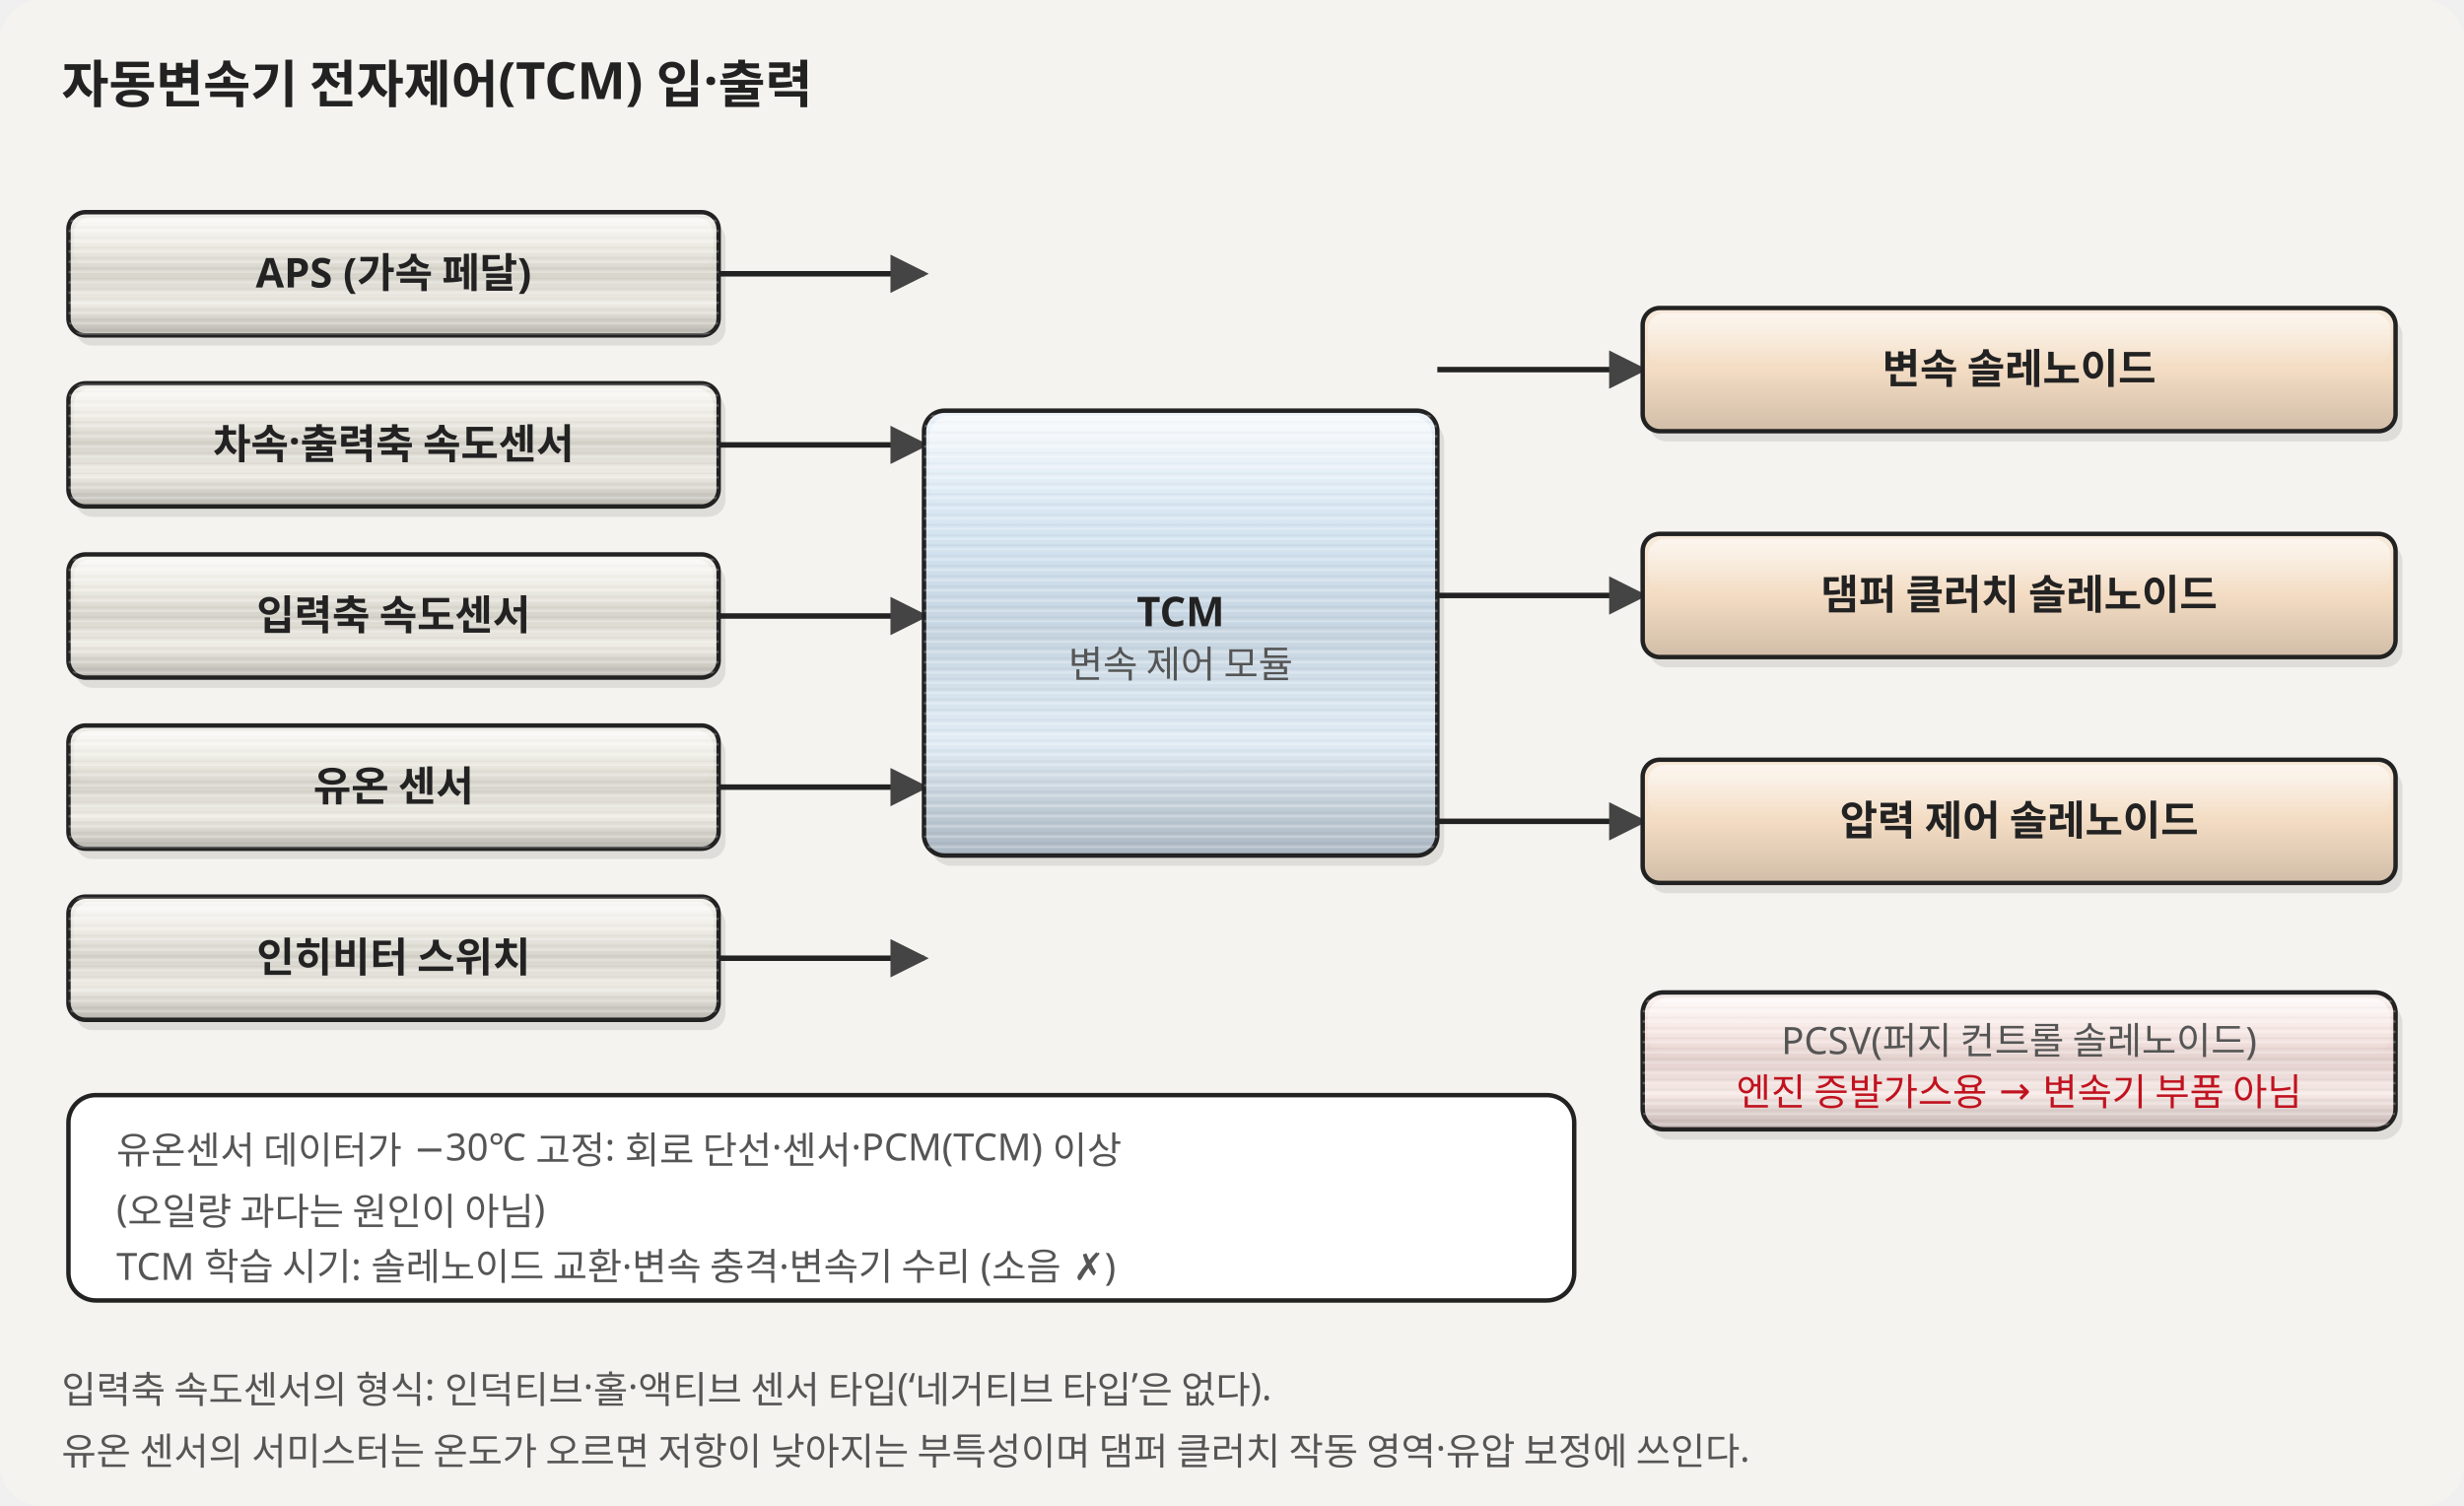
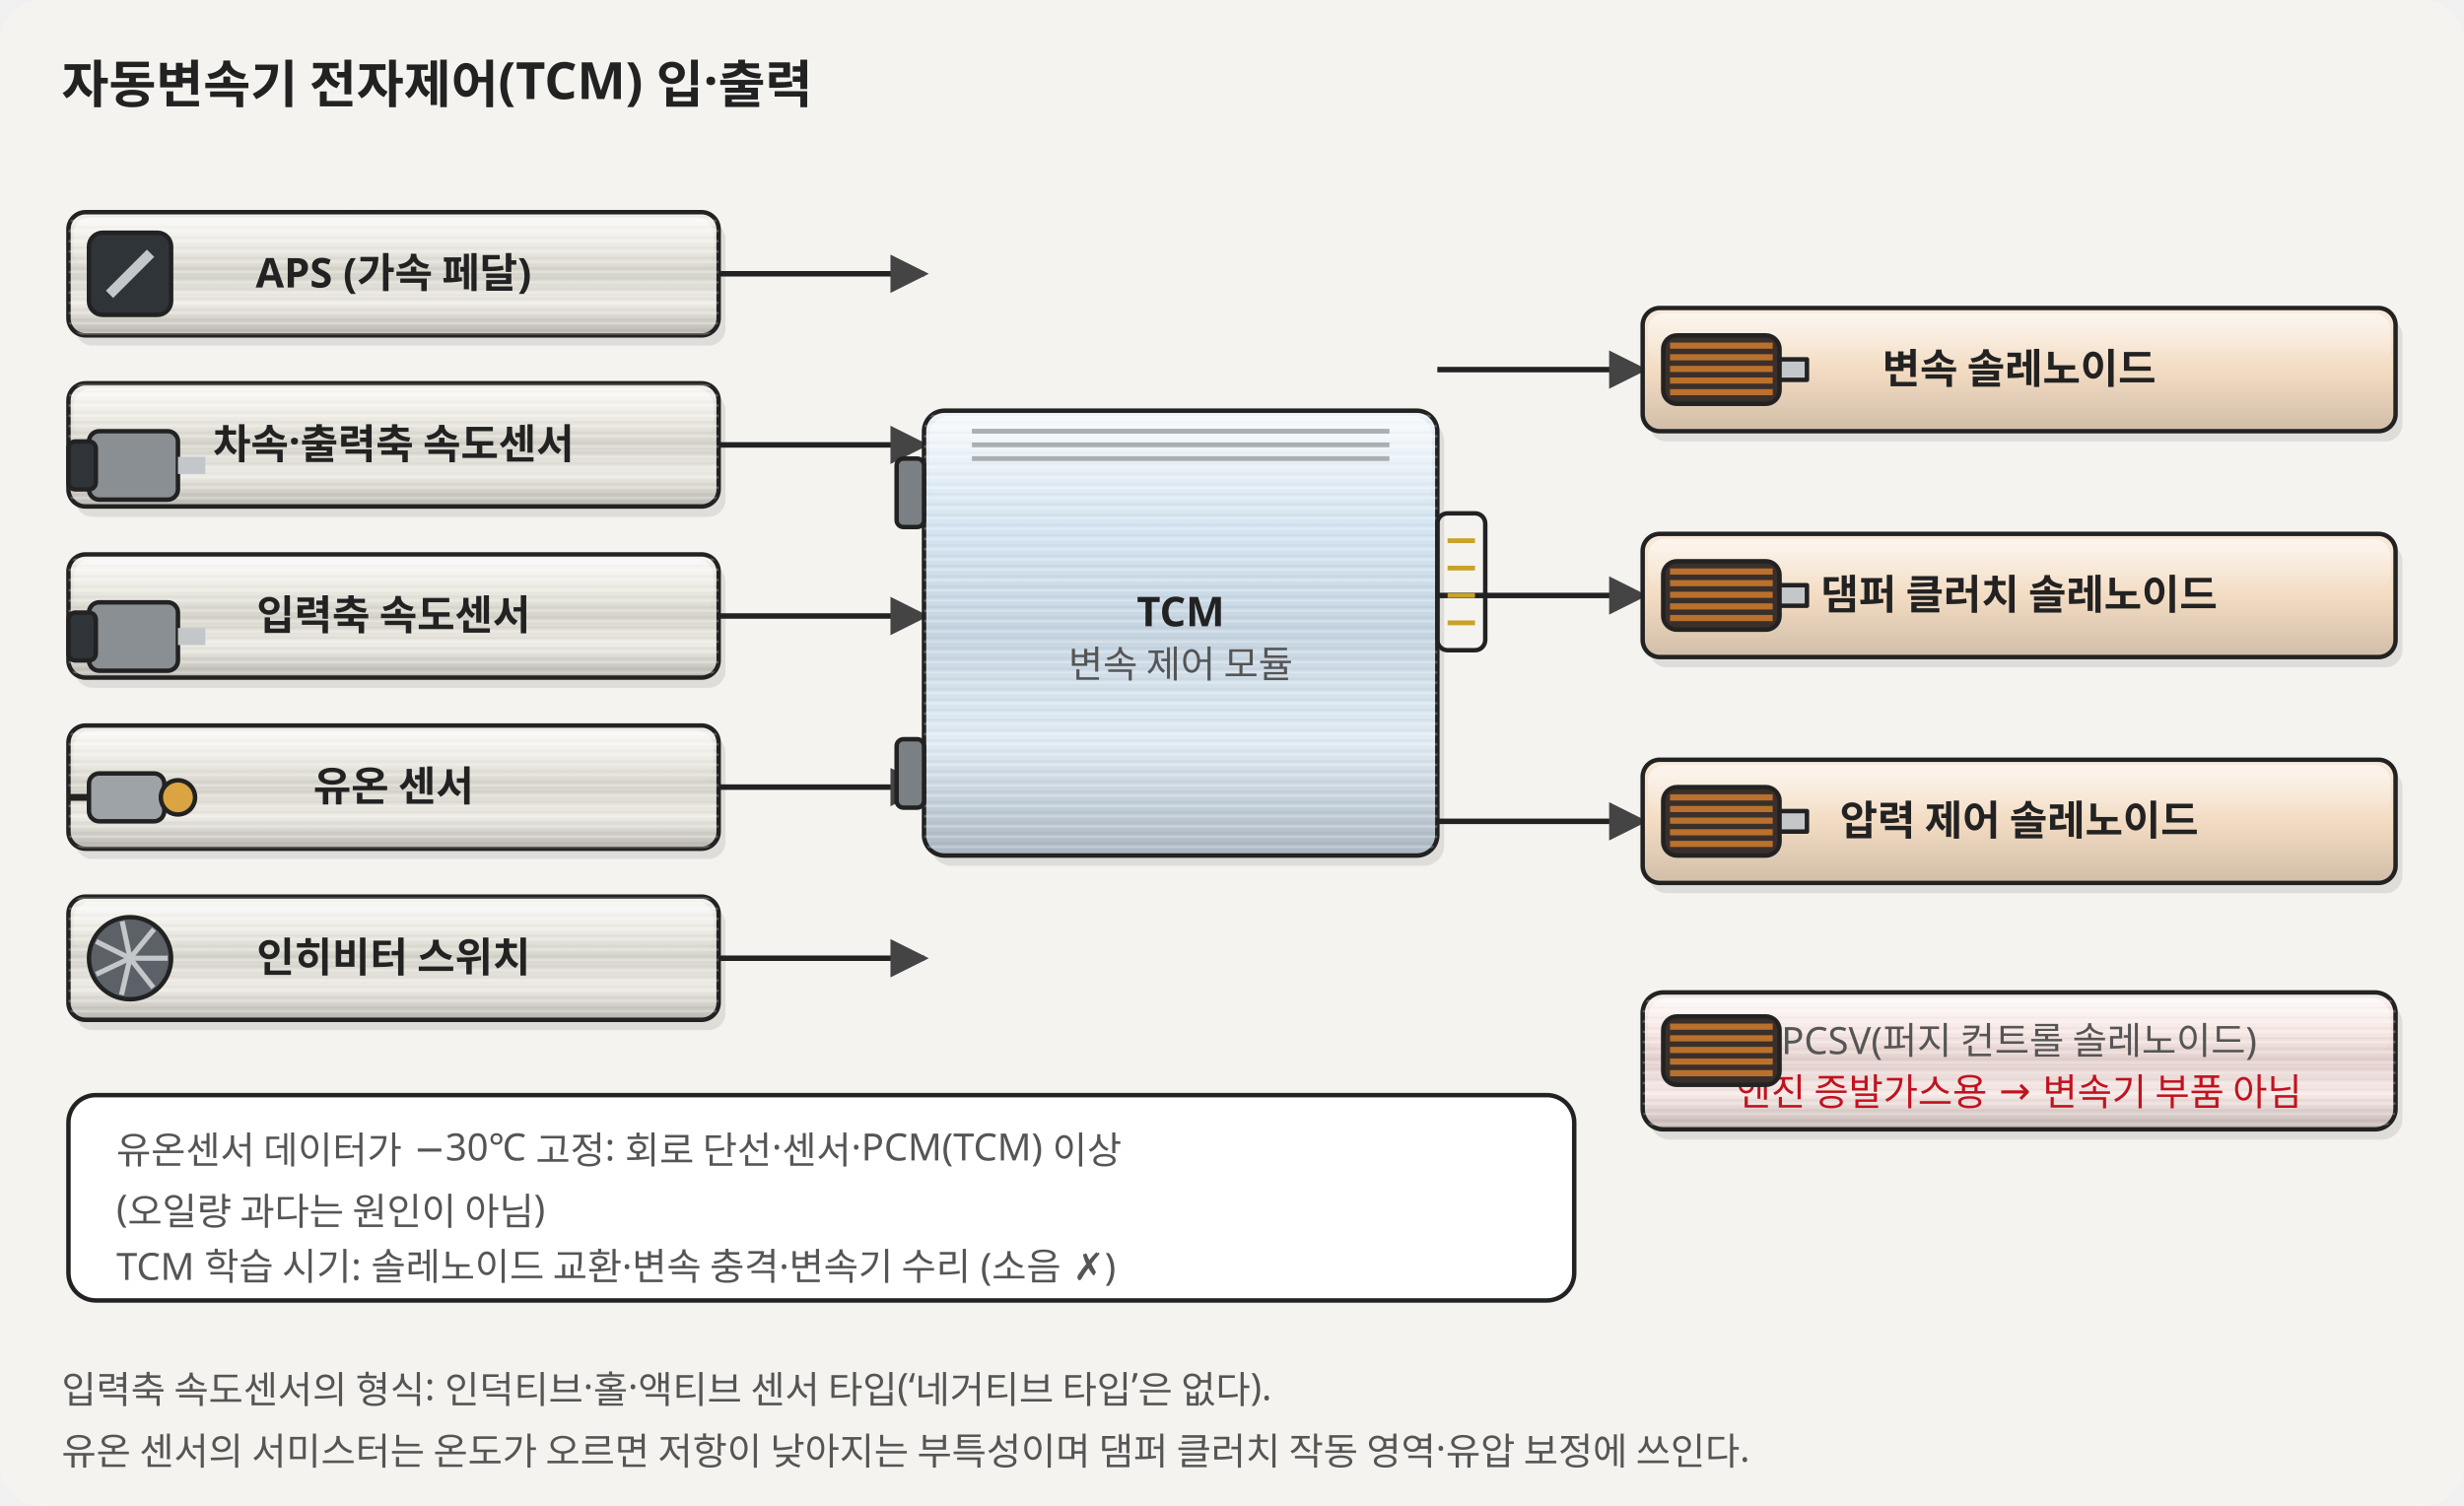
<svg xmlns="http://www.w3.org/2000/svg" viewBox="0 0 720 440" width="720" height="440" role="img" aria-label="TCM에 들어오는 센서 신호와 솔레노이드 출력">
  <style>
text{font:12px "Apple SD Gothic Neo","Malgun Gothic","Noto Sans KR",sans-serif;fill:#222}
.t{font-size:15px;font-weight:700}.n{font-size:11px;fill:#555}
.l{stroke:#444;stroke-width:.8;fill:none}.d{fill:#444}
.o{stroke:#222;stroke-width:1.3;stroke-linejoin:round}
.k{stroke:#222;stroke-width:1;fill:none}
</style>
  <defs>
    <linearGradient id="mat_gl" x1="0" y1="0" x2="0" y2="1">
      <stop offset="0" stop-color="#fff" stop-opacity=".55" />
      <stop offset="1" stop-color="#fff" stop-opacity="0" />
    </linearGradient>
    <pattern id="mat_br" width="6" height="3" patternUnits="userSpaceOnUse">
      <path d="M0,1.5H6" stroke="#fff" stroke-width=".7" opacity=".5" />
      <path d="M0,.4H6" stroke="#000" stroke-width=".5" opacity=".08" />
    </pattern>
    <linearGradient id="mat_e6e4dam" x1="0" y1="0" x2="0" y2="1">
      <stop offset="0" stop-color="#f4f3ee" />
      <stop offset="0.28" stop-color="#e6e4da" />
      <stop offset="0.5" stop-color="#d6d4cb" />
      <stop offset="0.74" stop-color="#eeece5" />
      <stop offset="1" stop-color="#b8b6ae" />
    </linearGradient>
    <linearGradient id="mat_d4e4f1m" x1="0" y1="0" x2="0" y2="1">
      <stop offset="0" stop-color="#ecf3f9" />
      <stop offset="0.28" stop-color="#d4e4f1" />
      <stop offset="0.5" stop-color="#c5d4e0" />
      <stop offset="0.74" stop-color="#e1ecf5" />
      <stop offset="1" stop-color="#aab6c1" />
    </linearGradient>
    <linearGradient id="mat_f3dcc3p" x1="0" y1="0" x2="0" y2="1">
      <stop offset="0" stop-color="#f8ebdc" />
      <stop offset="0.5" stop-color="#f3dcc3" />
      <stop offset="1" stop-color="#d1bda8" />
    </linearGradient>
    <linearGradient id="mat_f4e1ddm" x1="0" y1="0" x2="0" y2="1">
      <stop offset="0" stop-color="#faf2f0" />
      <stop offset="0.28" stop-color="#f4e1dd" />
      <stop offset="0.5" stop-color="#e3d1ce" />
      <stop offset="0.74" stop-color="#f7eae7" />
      <stop offset="1" stop-color="#c3b4b1" />
    </linearGradient>
  </defs>
  <defs>
    <marker id="a" viewBox="0 0 8 8" refX="7" refY="4" markerWidth="7" markerHeight="7" orient="auto">
      <path d="M0,0L8,4L0,8Z" fill="#444" />
    </marker>
    <marker id="r" viewBox="0 0 8 8" refX="7" refY="4" markerWidth="7" markerHeight="7" orient="auto">
      <path d="M0,0L8,4L0,8Z" fill="#c1121f" />
    </marker>
  </defs>
  <rect width="720" height="440" rx="12" fill="#F4F3EF" />
  <text class="t" x="18" y="30">자동변속기 전자제어(TCM) 입·출력</text>
  <rect x="22.0" y="65.0" width="190.0" height="36.0" rx="5" fill="#000" opacity=".09" />
  <rect class="o" x="20" y="62" width="190" height="36" fill="url(#mat_e6e4dam)" rx="5" />
  <rect x="20.0" y="62.0" width="190.0" height="36.0" rx="5" fill="url(#mat_br)" opacity=".5" pointer-events="none" />
  <rect x="21.5" y="63.5" width="187.0" height="15.12" rx="5" fill="url(#mat_gl)" pointer-events="none" />
  <text x="115.0" y="84.0" text-anchor="middle" style="font-weight:700">APS (가속 페달)</text>
  <path d="M210,80H270" stroke="#222" stroke-width="1.6" marker-end="url(#a)" fill="none" />
  <rect x="22.0" y="115.0" width="190.0" height="36.0" rx="5" fill="#000" opacity=".09" />
  <rect class="o" x="20" y="112" width="190" height="36" fill="url(#mat_e6e4dam)" rx="5" />
  <rect x="20.0" y="112.0" width="190.0" height="36.0" rx="5" fill="url(#mat_br)" opacity=".5" pointer-events="none" />
  <rect x="21.5" y="113.5" width="187.0" height="15.12" rx="5" fill="url(#mat_gl)" pointer-events="none" />
  <text x="115.0" y="134.0" text-anchor="middle" style="font-weight:700">차속·출력축 속도센서</text>
  <path d="M210,130H270" stroke="#222" stroke-width="1.6" marker-end="url(#a)" fill="none" />
  <rect x="22.0" y="165.0" width="190.0" height="36.0" rx="5" fill="#000" opacity=".09" />
  <rect class="o" x="20" y="162" width="190" height="36" fill="url(#mat_e6e4dam)" rx="5" />
  <rect x="20.0" y="162.0" width="190.0" height="36.0" rx="5" fill="url(#mat_br)" opacity=".5" pointer-events="none" />
  <rect x="21.5" y="163.5" width="187.0" height="15.12" rx="5" fill="url(#mat_gl)" pointer-events="none" />
  <text x="115.0" y="184.0" text-anchor="middle" style="font-weight:700">입력축 속도센서</text>
  <text class="n" x="115" y="204" text-anchor="start" />
  <path d="M210,180H270" stroke="#222" stroke-width="1.6" marker-end="url(#a)" fill="none" />
  <rect x="22.0" y="215.0" width="190.0" height="36.0" rx="5" fill="#000" opacity=".09" />
  <rect class="o" x="20" y="212" width="190" height="36" fill="url(#mat_e6e4dam)" rx="5" />
  <rect x="20.0" y="212.0" width="190.0" height="36.0" rx="5" fill="url(#mat_br)" opacity=".5" pointer-events="none" />
  <rect x="21.5" y="213.5" width="187.0" height="15.12" rx="5" fill="url(#mat_gl)" pointer-events="none" />
  <text x="115.0" y="234.0" text-anchor="middle" style="font-weight:700">유온 센서</text>
  <text class="n" x="115" y="254" text-anchor="start" />
  <path d="M210,230H270" stroke="#222" stroke-width="1.6" marker-end="url(#a)" fill="none" />
  <rect x="22.0" y="265.0" width="190.0" height="36.0" rx="5" fill="#000" opacity=".09" />
  <rect class="o" x="20" y="262" width="190" height="36" fill="url(#mat_e6e4dam)" rx="5" />
  <rect x="20.0" y="262.0" width="190.0" height="36.0" rx="5" fill="url(#mat_br)" opacity=".5" pointer-events="none" />
  <rect x="21.5" y="263.5" width="187.0" height="15.12" rx="5" fill="url(#mat_gl)" pointer-events="none" />
  <text x="115.0" y="284.0" text-anchor="middle" style="font-weight:700">인히비터 스위치</text>
  <text class="n" x="115" y="304" text-anchor="start" />
  <path d="M210,280H270" stroke="#222" stroke-width="1.6" marker-end="url(#a)" fill="none" />
  <rect x="272.0" y="123.0" width="150.0" height="130.0" rx="6" fill="#000" opacity=".09" />
  <rect class="o" x="270" y="120" width="150" height="130" fill="url(#mat_d4e4f1m)" rx="6" />
  <rect x="270.0" y="120.0" width="150.0" height="130.0" rx="6" fill="url(#mat_br)" opacity=".5" pointer-events="none" />
  <rect x="271.5" y="121.5" width="147.0" height="26" rx="6" fill="url(#mat_gl)" pointer-events="none" />
  <text x="345.0" y="183.0" text-anchor="middle" style="font-weight:700">TCM</text>
  <text class="n" x="345.0" y="198.0" text-anchor="middle">변속 제어 모듈</text>
  <path d="M420,108H480" stroke="#222" stroke-width="1.6" marker-end="url(#a)" fill="none" />
  <rect x="482.0" y="93.0" width="220.0" height="36.0" rx="5" fill="#000" opacity=".09" />
  <rect class="o" x="480" y="90" width="220" height="36" fill="url(#mat_f3dcc3p)" rx="5" />
  <rect x="481.5" y="91.5" width="217.0" height="15.12" rx="5" fill="url(#mat_gl)" pointer-events="none" />
  <text x="590.0" y="112.0" text-anchor="middle" style="font-weight:700">변속 솔레노이드</text>
  <path d="M420,174H480" stroke="#222" stroke-width="1.6" marker-end="url(#a)" fill="none" />
  <rect x="482.0" y="159.0" width="220.0" height="36.0" rx="5" fill="#000" opacity=".09" />
  <rect class="o" x="480" y="156" width="220" height="36" fill="url(#mat_f3dcc3p)" rx="5" />
  <rect x="481.5" y="157.5" width="217.0" height="15.12" rx="5" fill="url(#mat_gl)" pointer-events="none" />
  <text x="590.0" y="178.0" text-anchor="middle" style="font-weight:700">댐퍼 클러치 솔레노이드</text>
  <path d="M420,240H480" stroke="#222" stroke-width="1.6" marker-end="url(#a)" fill="none" />
  <rect x="482.0" y="225.0" width="220.0" height="36.0" rx="5" fill="#000" opacity=".09" />
  <rect class="o" x="480" y="222" width="220" height="36" fill="url(#mat_f3dcc3p)" rx="5" />
  <rect x="481.5" y="223.5" width="217.0" height="15.12" rx="5" fill="url(#mat_gl)" pointer-events="none" />
  <text x="590.0" y="244.0" text-anchor="middle" style="font-weight:700">압력 제어 솔레노이드</text>
  <rect x="482.0" y="293.0" width="220.0" height="40.0" rx="6" fill="#000" opacity=".09" />
  <rect class="o" x="480" y="290" width="220" height="40" fill="url(#mat_f4e1ddm)" rx="6" />
  <rect x="480.0" y="290.0" width="220.0" height="40.0" rx="6" fill="url(#mat_br)" opacity=".5" pointer-events="none" />
  <rect x="481.5" y="291.5" width="217.0" height="16.8" rx="6" fill="url(#mat_gl)" pointer-events="none" />
  <text class="n" x="590" y="308" text-anchor="middle">PCSV(퍼지 컨트롤 솔레노이드)</text>
  <text class="n" x="590" y="323" text-anchor="middle" style="fill:#c1121f">엔진 증발가스용 → 변속기 부품 아님</text>
  <rect class="o" x="20" y="320" width="440" height="60" fill="#fff" rx="8" />
  <text class="n" x="34" y="340" text-anchor="start">유온센서 데이터가 −30℃ 고정: 회로 단선·센서·PCM(TCM) 이상</text>
  <text class="n" x="34" y="357" text-anchor="start">(오일량 과다는 원인이 아님)</text>
  <text class="n" x="34" y="374" text-anchor="start">TCM 학습 시기: 솔레노이드 교환·변속 충격·변속기 수리 (소음 ✗)</text>
  <text class="n" x="18" y="410">입력축 속도센서의 형식: 인덕티브·홀·액티브 센서 타입(‘네거티브 타입’은 없다).</text>
  <text class="n" x="18" y="428">유온 센서의 서미스터는 온도가 오르면 저항이 낮아지는 부특성이며 댐퍼 클러치 작동 영역·유압 보정에 쓰인다.</text>
+   <g pointer-events="none">
+     <rect class="o" x="26" y="68" width="24" height="24" rx="4" fill="#2f3438" />
+     <path d="M32,86l12,-12" stroke="#c3c7ca" stroke-width="3" />
+     <rect class="o" x="26" y="126" width="26" height="20" rx="3" fill="#8a8f93" />
+     <rect class="o" x="20" y="129" width="8" height="14" rx="2" fill="#2f3438" />
+     <path d="M52,136 h8" stroke="#c3c7ca" stroke-width="5" />
+     <rect class="o" x="26" y="176" width="26" height="20" rx="3" fill="#8a8f93" />
+     <rect class="o" x="20" y="179" width="8" height="14" rx="2" fill="#2f3438" />
+     <path d="M52,186 h8" stroke="#c3c7ca" stroke-width="5" />
+     <rect class="o" x="26" y="226" width="22" height="14" rx="3" fill="#9ea3a7" />
+     <circle class="o" cx="52" cy="233" r="5" fill="#d9a441" />
+     <path d="M26,233h-6" stroke="#222" stroke-width="2" />
+     <circle class="o" cx="38" cy="280" r="12" fill="#5b6166" />
+     <path d="M38,280L49.0,280.0" stroke="#c3c7ca" stroke-width="1.5" />
+     <path d="M38,280L44.8,288.6" stroke="#c3c7ca" stroke-width="1.5" />
+     <path d="M38,280L35.5,290.7" stroke="#c3c7ca" stroke-width="1.5" />
+     <path d="M38,280L28.1,284.7" stroke="#c3c7ca" stroke-width="1.5" />
+     <path d="M38,280L28.1,275.1" stroke="#c3c7ca" stroke-width="1.5" />
+     <path d="M38,280L35.7,269.2" stroke="#c3c7ca" stroke-width="1.5" />
+     <path d="M38,280L45.0,271.5" stroke="#c3c7ca" stroke-width="1.5" />
+     <path d="M284,126H406" stroke="#7b8084" stroke-width="1.4" opacity=".6" />
+     <path d="M284,130H406" stroke="#7b8084" stroke-width="1.4" opacity=".6" />
+     <path d="M284,134H406" stroke="#7b8084" stroke-width="1.4" opacity=".6" />
+     <rect class="o" x="420" y="150" width="14" height="40" rx="3" fill="url(#bk)" />
+     <path d="M423,158h8" stroke="#c9a227" stroke-width="1.4" />
+     <path d="M423,166h8" stroke="#c9a227" stroke-width="1.4" />
+     <path d="M423,174h8" stroke="#c9a227" stroke-width="1.4" />
+     <path d="M423,182h8" stroke="#c9a227" stroke-width="1.4" />
+     <rect class="o" x="262" y="134" width="8" height="20" rx="2" fill="#7b8084" />
+     <rect class="o" x="262" y="216" width="8" height="20" rx="2" fill="#7b8084" />
+     <rect class="o" x="486" y="98" width="34" height="20" rx="4" fill="#3a2f2a" />
+     <path d="M488,101.0h30" stroke="#b9712d" stroke-width="1.8" />
+     <path d="M488,104.4h30" stroke="#b9712d" stroke-width="1.8" />
+     <path d="M488,107.8h30" stroke="#b9712d" stroke-width="1.8" />
+     <path d="M488,111.2h30" stroke="#b9712d" stroke-width="1.8" />
+     <path d="M488,114.6h30" stroke="#b9712d" stroke-width="1.8" />
+     <rect class="o" x="520" y="105" width="8" height="6" fill="#c3c7ca" />
+     <rect class="o" x="486" y="164" width="34" height="20" rx="4" fill="#3a2f2a" />
+     <path d="M488,167.0h30" stroke="#b9712d" stroke-width="1.8" />
+     <path d="M488,170.4h30" stroke="#b9712d" stroke-width="1.8" />
+     <path d="M488,173.8h30" stroke="#b9712d" stroke-width="1.8" />
+     <path d="M488,177.2h30" stroke="#b9712d" stroke-width="1.8" />
+     <path d="M488,180.6h30" stroke="#b9712d" stroke-width="1.8" />
+     <rect class="o" x="520" y="171" width="8" height="6" fill="#c3c7ca" />
+     <rect class="o" x="486" y="230" width="34" height="20" rx="4" fill="#3a2f2a" />
+     <path d="M488,233.0h30" stroke="#b9712d" stroke-width="1.8" />
+     <path d="M488,236.4h30" stroke="#b9712d" stroke-width="1.8" />
+     <path d="M488,239.8h30" stroke="#b9712d" stroke-width="1.8" />
+     <path d="M488,243.2h30" stroke="#b9712d" stroke-width="1.8" />
+     <path d="M488,246.6h30" stroke="#b9712d" stroke-width="1.8" />
+     <rect class="o" x="520" y="237" width="8" height="6" fill="#c3c7ca" />
+     <rect class="o" x="486" y="297" width="34" height="20" rx="4" fill="#3a2f2a" />
+     <path d="M488,300.0h30" stroke="#b9712d" stroke-width="1.8" />
+     <path d="M488,303.4h30" stroke="#b9712d" stroke-width="1.8" />
+     <path d="M488,306.8h30" stroke="#b9712d" stroke-width="1.8" />
+     <path d="M488,310.2h30" stroke="#b9712d" stroke-width="1.8" />
+     <path d="M488,313.6h30" stroke="#b9712d" stroke-width="1.8" />
+   </g>
</svg>
